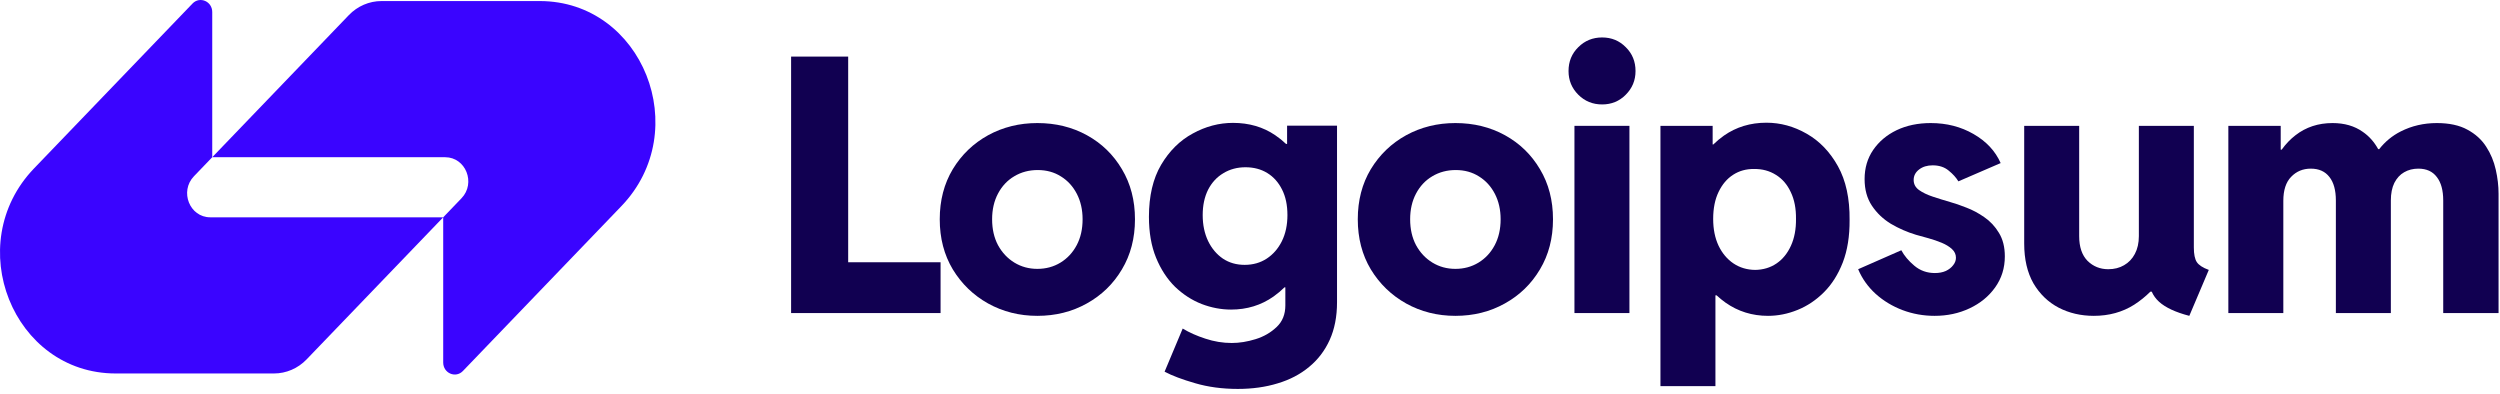
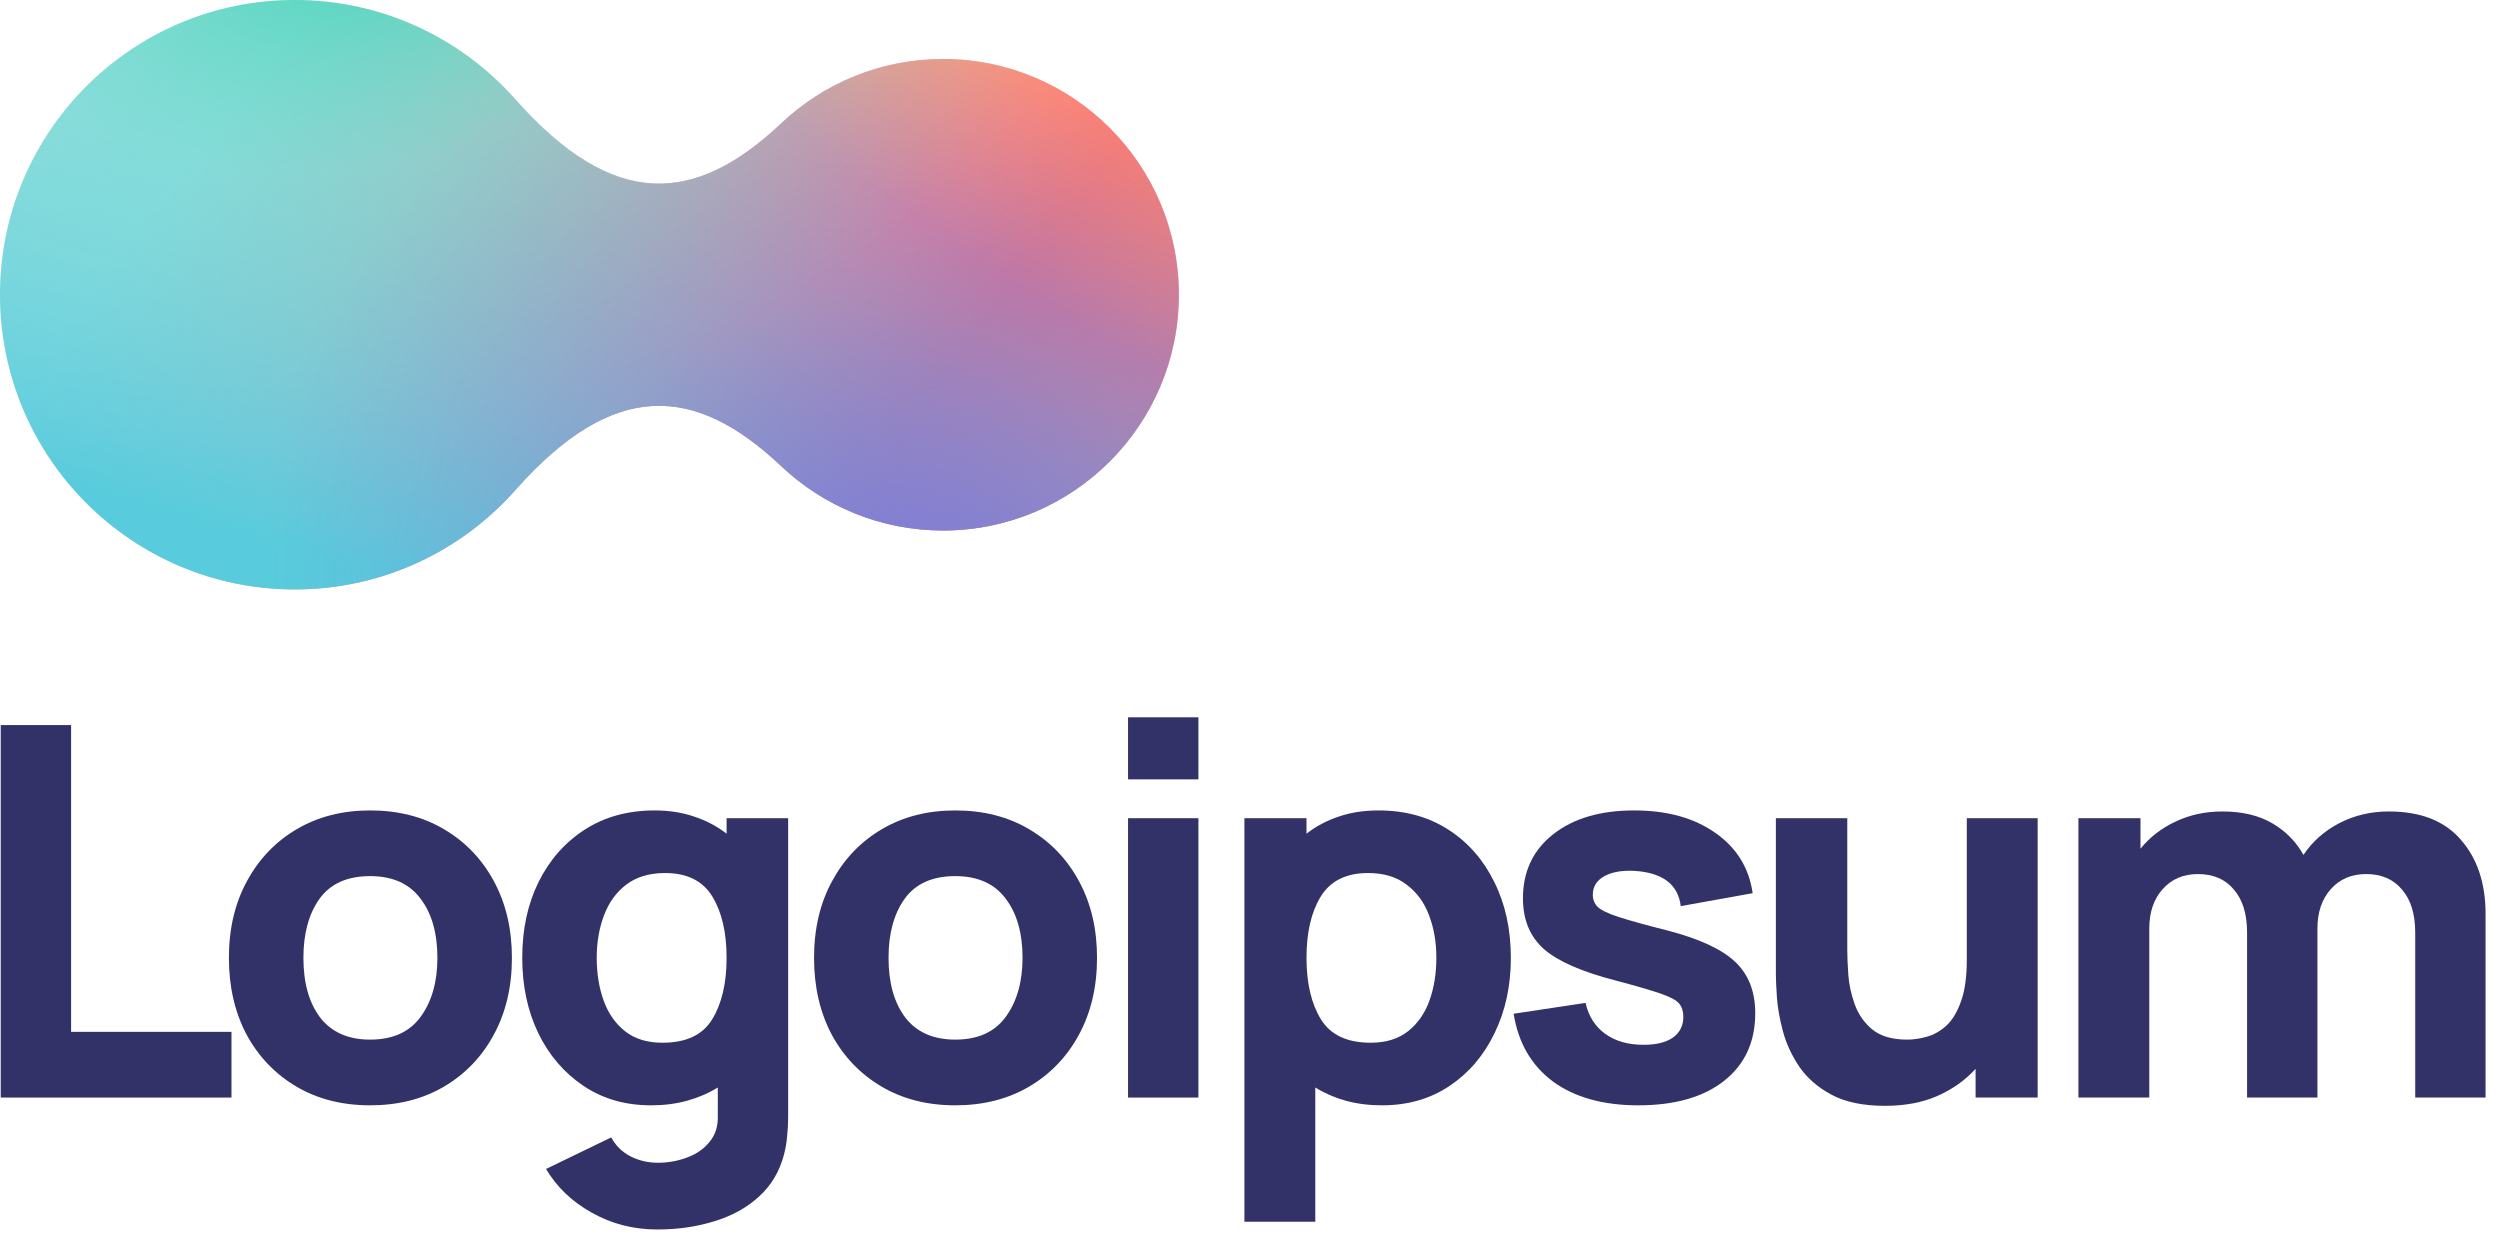
- <svg xmlns="http://www.w3.org/2000/svg" width="267" height="42" viewBox="0 0 267 42" fill="none">
-   <path d="M37.255 1.616C38.18 0.653 39.437 0.113 40.745 0.113C46.632 0.113 52.179 0.113 57.642 0.113C68.63 0.113 74.132 13.933 66.363 22.016L49.439 39.622C48.662 40.43 47.334 39.858 47.334 38.714V23.208L49.289 21.173C50.843 19.556 49.743 16.792 47.545 16.792H22.667L37.255 1.616Z" fill="#3A04FF" />
-   <path d="M32.745 38.384C31.82 39.347 30.563 39.887 29.255 39.887C23.368 39.887 17.821 39.887 12.358 39.887C1.37 39.887 -4.132 26.067 3.637 17.984L20.561 0.378C21.338 -0.43 22.667 0.143 22.667 1.286L22.667 16.792L20.711 18.827C19.157 20.444 20.257 23.208 22.455 23.208L47.334 23.208L32.745 38.384Z" fill="#3A04FF" />
-   <path d="M168.151 13.44V33.435H174.023V13.44H168.151Z" fill="#110051" />
-   <path d="M168.56 10.114C169.254 10.807 170.102 11.154 171.106 11.154C172.109 11.154 172.952 10.807 173.633 10.114C174.327 9.42 174.674 8.578 174.674 7.586C174.674 6.571 174.327 5.722 173.633 5.041C172.952 4.347 172.109 4 171.106 4C170.102 4 169.254 4.347 168.56 5.041C167.866 5.722 167.519 6.571 167.519 7.586C167.519 8.578 167.866 9.42 168.56 10.114Z" fill="#110051" />
-   <path fill-rule="evenodd" clip-rule="evenodd" d="M177.336 41.239V13.44H182.911V15.428H182.984C183.335 15.082 183.713 14.766 184.119 14.481C185.432 13.564 186.943 13.105 188.653 13.105C190.152 13.105 191.583 13.496 192.946 14.276C194.321 15.057 195.436 16.215 196.291 17.751C197.145 19.287 197.56 21.201 197.536 23.493C197.548 25.227 197.306 26.739 196.811 28.027C196.315 29.303 195.646 30.363 194.804 31.205C193.962 32.047 193.02 32.679 191.979 33.1C190.939 33.522 189.886 33.732 188.82 33.732C187.135 33.732 185.624 33.261 184.286 32.32C183.949 32.08 183.63 31.82 183.329 31.539H183.208V41.239H177.336ZM187.445 28.826C188.312 28.814 189.074 28.585 189.731 28.139C190.387 27.693 190.902 27.061 191.273 26.243C191.645 25.426 191.825 24.472 191.812 23.382C191.825 22.267 191.639 21.313 191.255 20.52C190.883 19.715 190.357 19.101 189.675 18.68C188.994 18.247 188.213 18.036 187.334 18.048C186.504 18.036 185.76 18.241 185.104 18.662C184.447 19.083 183.927 19.696 183.543 20.501C183.159 21.294 182.967 22.254 182.967 23.382C182.967 24.472 183.159 25.426 183.543 26.243C183.939 27.061 184.472 27.693 185.141 28.139C185.81 28.585 186.578 28.814 187.445 28.826Z" fill="#110051" />
-   <path d="M203.19 33.119C204.28 33.528 205.42 33.732 206.609 33.732C207.972 33.732 209.217 33.466 210.344 32.933C211.484 32.4 212.394 31.657 213.076 30.703C213.77 29.737 214.116 28.628 214.116 27.377C214.116 26.386 213.906 25.55 213.485 24.868C213.076 24.187 212.555 23.629 211.924 23.196C211.304 22.762 210.666 22.422 210.01 22.174C209.353 21.914 208.777 21.715 208.281 21.579C207.637 21.393 207.018 21.201 206.423 21.003C205.829 20.805 205.339 20.57 204.955 20.297C204.571 20.024 204.379 19.665 204.379 19.219C204.379 18.773 204.571 18.401 204.955 18.104C205.339 17.807 205.822 17.658 206.405 17.658C207.098 17.658 207.668 17.844 208.114 18.216C208.573 18.587 208.919 18.971 209.155 19.368L213.67 17.417C213.101 16.128 212.134 15.094 210.772 14.313C209.421 13.533 207.897 13.143 206.2 13.143C204.838 13.143 203.623 13.397 202.558 13.905C201.505 14.412 200.669 15.119 200.049 16.023C199.442 16.915 199.139 17.949 199.139 19.126C199.139 20.241 199.399 21.189 199.919 21.969C200.44 22.75 201.115 23.394 201.945 23.902C202.787 24.398 203.679 24.788 204.621 25.073C205.03 25.184 205.476 25.308 205.959 25.444C206.454 25.581 206.925 25.742 207.371 25.927C207.817 26.113 208.182 26.336 208.467 26.596C208.752 26.857 208.895 27.166 208.895 27.526C208.895 27.811 208.796 28.077 208.597 28.325C208.412 28.572 208.151 28.777 207.817 28.938C207.482 29.087 207.092 29.161 206.646 29.161C205.804 29.161 205.073 28.901 204.453 28.38C203.834 27.86 203.37 27.309 203.06 26.727L198.451 28.752C198.872 29.756 199.498 30.635 200.328 31.391C201.158 32.134 202.112 32.71 203.19 33.119Z" fill="#110051" />
-   <path d="M237.987 33.435V13.44H243.58V15.986H243.682C244.12 15.377 244.612 14.863 245.16 14.443C246.275 13.576 247.594 13.143 249.118 13.143C250.381 13.143 251.453 13.452 252.333 14.072C253.011 14.534 253.564 15.153 253.992 15.93H254.097C254.73 15.123 255.499 14.491 256.402 14.035C257.579 13.44 258.861 13.143 260.249 13.143C261.574 13.143 262.665 13.378 263.519 13.849C264.374 14.307 265.043 14.914 265.526 15.67C266.009 16.413 266.35 17.231 266.548 18.123C266.747 19.002 266.846 19.857 266.846 20.687V33.435H260.936V21.412C260.936 20.322 260.707 19.485 260.249 18.903C259.803 18.309 259.146 18.011 258.279 18.011C257.709 18.011 257.201 18.141 256.755 18.401C256.322 18.649 255.975 19.027 255.715 19.535C255.467 20.043 255.343 20.669 255.343 21.412V33.435H249.471V21.412C249.471 20.322 249.242 19.485 248.783 18.903C248.325 18.309 247.662 18.011 246.795 18.011C245.953 18.011 245.253 18.302 244.695 18.885C244.138 19.454 243.859 20.309 243.859 21.449V33.435H237.987Z" fill="#110051" />
-   <path d="M223.617 33.732C222.242 33.732 220.991 33.441 219.864 32.859C218.736 32.264 217.838 31.397 217.169 30.257C216.513 29.105 216.184 27.687 216.184 26.002V13.44H222.056V25.221C222.056 26.373 222.354 27.253 222.948 27.86C223.555 28.455 224.293 28.752 225.16 28.752C225.804 28.752 226.368 28.61 226.851 28.325C227.346 28.04 227.73 27.637 228.003 27.117C228.288 26.584 228.43 25.952 228.43 25.221V13.44H234.302V26.429C234.302 27.148 234.408 27.668 234.618 27.99C234.829 28.312 235.256 28.591 235.9 28.826L233.819 33.732C232.345 33.348 231.267 32.846 230.586 32.227C230.243 31.915 229.983 31.556 229.806 31.149H229.657C229.138 31.671 228.562 32.135 227.929 32.543C226.677 33.336 225.24 33.732 223.617 33.732Z" fill="#110051" />
-   <path fill-rule="evenodd" clip-rule="evenodd" d="M155.436 33.732C153.515 33.732 151.762 33.292 150.177 32.413C148.603 31.533 147.346 30.319 146.404 28.771C145.475 27.222 145.011 25.438 145.011 23.419C145.011 21.399 145.475 19.616 146.404 18.067C147.346 16.518 148.603 15.311 150.177 14.443C151.762 13.576 153.515 13.143 155.436 13.143C157.393 13.143 159.158 13.576 160.732 14.443C162.305 15.311 163.55 16.518 164.467 18.067C165.396 19.616 165.86 21.399 165.86 23.419C165.86 25.438 165.396 27.222 164.467 28.771C163.55 30.319 162.299 31.533 160.713 32.413C159.14 33.292 157.381 33.732 155.436 33.732ZM155.436 28.715C156.352 28.715 157.176 28.492 157.907 28.046C158.638 27.6 159.214 26.98 159.635 26.188C160.056 25.395 160.267 24.472 160.267 23.419C160.267 22.403 160.063 21.499 159.654 20.706C159.245 19.913 158.681 19.294 157.963 18.848C157.244 18.389 156.414 18.16 155.473 18.16C154.544 18.16 153.707 18.383 152.964 18.829C152.233 19.262 151.657 19.876 151.236 20.669C150.815 21.461 150.604 22.378 150.604 23.419C150.604 24.472 150.815 25.395 151.236 26.188C151.669 26.98 152.252 27.6 152.983 28.046C153.714 28.492 154.531 28.715 155.436 28.715Z" fill="#110051" />
-   <path fill-rule="evenodd" clip-rule="evenodd" d="M127.631 40.924C129.018 41.332 130.542 41.537 132.202 41.537C133.751 41.537 135.169 41.339 136.458 40.942C137.746 40.558 138.861 39.976 139.802 39.195C140.756 38.415 141.493 37.449 142.014 36.297C142.534 35.144 142.794 33.806 142.794 32.283V13.421H137.461V15.373H137.35C136.995 15.033 136.611 14.723 136.197 14.443C134.909 13.564 133.404 13.124 131.682 13.124C130.195 13.124 128.764 13.502 127.389 14.258C126.014 15.001 124.887 16.116 124.007 17.602C123.14 19.077 122.706 20.929 122.706 23.159C122.706 24.831 122.96 26.287 123.468 27.526C123.976 28.764 124.651 29.799 125.494 30.629C126.349 31.447 127.296 32.06 128.337 32.468C129.378 32.865 130.424 33.063 131.477 33.063C133.175 33.063 134.686 32.599 136.012 31.669C136.431 31.372 136.823 31.043 137.186 30.685H137.275V32.617C137.275 33.571 136.966 34.339 136.346 34.921C135.727 35.516 134.977 35.95 134.098 36.222C133.218 36.495 132.369 36.631 131.552 36.631C130.598 36.631 129.656 36.476 128.727 36.166C127.81 35.869 127.005 35.51 126.312 35.089L124.379 39.697C125.172 40.118 126.256 40.527 127.631 40.924ZM135.287 27.619C134.606 28.064 133.819 28.287 132.927 28.287C132.047 28.287 131.273 28.064 130.604 27.619C129.935 27.16 129.409 26.535 129.025 25.742C128.641 24.936 128.448 24.014 128.448 22.973C128.448 21.932 128.641 21.028 129.025 20.26C129.421 19.492 129.966 18.903 130.66 18.494C131.354 18.073 132.14 17.863 133.02 17.863C133.899 17.863 134.674 18.067 135.343 18.476C136.012 18.885 136.538 19.473 136.922 20.241C137.306 20.997 137.498 21.907 137.498 22.973C137.498 24.026 137.3 24.955 136.904 25.76C136.507 26.553 135.968 27.172 135.287 27.619Z" fill="#110051" />
-   <path fill-rule="evenodd" clip-rule="evenodd" d="M110.79 33.732C108.87 33.732 107.117 33.292 105.531 32.413C103.958 31.533 102.7 30.319 101.759 28.771C100.83 27.222 100.365 25.438 100.365 23.419C100.365 21.399 100.83 19.616 101.759 18.067C102.7 16.518 103.958 15.311 105.531 14.443C107.117 13.576 108.87 13.143 110.79 13.143C112.747 13.143 114.513 13.576 116.086 14.443C117.659 15.311 118.904 16.518 119.821 18.067C120.75 19.616 121.215 21.399 121.215 23.419C121.215 25.438 120.75 27.222 119.821 28.771C118.904 30.319 117.653 31.533 116.067 32.413C114.494 33.292 112.735 33.732 110.79 33.732ZM110.79 28.715C111.707 28.715 112.53 28.492 113.261 28.046C113.992 27.6 114.568 26.98 114.99 26.188C115.411 25.395 115.621 24.472 115.621 23.419C115.621 22.403 115.417 21.499 115.008 20.706C114.599 19.913 114.036 19.294 113.317 18.848C112.599 18.389 111.768 18.16 110.827 18.16C109.898 18.16 109.062 18.383 108.318 18.829C107.587 19.262 107.011 19.876 106.59 20.669C106.169 21.461 105.958 22.378 105.958 23.419C105.958 24.472 106.169 25.395 106.59 26.188C107.024 26.98 107.606 27.6 108.337 28.046C109.068 28.492 109.885 28.715 110.79 28.715Z" fill="#110051" />
-   <path d="M84.49 6.044V33.435H100.453V28.009H90.585V6.044H84.49Z" fill="#110051" />
+ <svg xmlns="http://www.w3.org/2000/svg" id="logo-46" class="gradient" width="123" height="61" viewBox="0 0 123 61" fill="none">
+   <path d="M0.036 54H11.389V50.767H3.498V35.673H0.036V54Z" fill="#333268" class="cneutral" />
+   <path d="M18.211 54.382C19.586 54.382 20.795 54.076 21.839 53.465C22.891 52.846 23.709 51.993 24.295 50.907C24.889 49.813 25.186 48.553 25.186 47.127C25.186 45.71 24.893 44.459 24.308 43.373C23.722 42.278 22.903 41.421 21.851 40.802C20.808 40.182 19.594 39.873 18.211 39.873C16.854 39.873 15.653 40.178 14.61 40.789C13.566 41.4 12.747 42.253 12.153 43.347C11.559 44.433 11.262 45.693 11.262 47.127C11.262 48.544 11.551 49.8 12.128 50.895C12.713 51.981 13.528 52.833 14.571 53.453C15.615 54.072 16.828 54.382 18.211 54.382ZM18.211 51.149C17.134 51.149 16.315 50.788 15.755 50.067C15.203 49.338 14.928 48.358 14.928 47.127C14.928 45.931 15.191 44.964 15.717 44.225C16.251 43.479 17.083 43.105 18.211 43.105C19.306 43.105 20.129 43.47 20.68 44.2C21.24 44.93 21.52 45.905 21.52 47.127C21.52 48.307 21.245 49.274 20.693 50.029C20.15 50.776 19.323 51.149 18.211 51.149Z" fill="#333268" class="cneutral" />
+   <path d="M32.032 54.382C32.677 54.382 33.271 54.305 33.814 54.153C34.365 54 34.866 53.784 35.316 53.504V54.891C35.333 55.4 35.201 55.824 34.921 56.164C34.65 56.511 34.285 56.77 33.827 56.94C33.368 57.118 32.88 57.207 32.363 57.207C31.879 57.207 31.43 57.101 31.014 56.889C30.607 56.677 30.293 56.367 30.072 55.96L26.865 57.513C27.391 58.404 28.142 59.121 29.117 59.664C30.093 60.215 31.166 60.491 32.337 60.491C33.347 60.491 34.285 60.355 35.15 60.084C36.016 59.821 36.745 59.418 37.339 58.874C37.942 58.331 38.353 57.64 38.574 56.8C38.65 56.503 38.701 56.202 38.727 55.896C38.76 55.599 38.777 55.281 38.777 54.942V40.255H35.748V41.018C35.282 40.653 34.751 40.373 34.157 40.178C33.572 39.974 32.923 39.873 32.21 39.873C30.895 39.873 29.75 40.187 28.774 40.815C27.798 41.442 27.039 42.304 26.496 43.398C25.961 44.484 25.694 45.727 25.694 47.127C25.694 48.502 25.957 49.736 26.483 50.831C27.017 51.925 27.76 52.791 28.71 53.427C29.66 54.064 30.768 54.382 32.032 54.382ZM32.592 51.302C31.845 51.302 31.234 51.115 30.759 50.742C30.284 50.368 29.932 49.868 29.703 49.24C29.474 48.604 29.359 47.899 29.359 47.127C29.359 46.364 29.478 45.668 29.716 45.04C29.953 44.404 30.318 43.899 30.81 43.525C31.311 43.144 31.947 42.953 32.719 42.953C33.805 42.953 34.582 43.339 35.048 44.111C35.515 44.874 35.748 45.88 35.748 47.127C35.748 48.374 35.511 49.384 35.036 50.156C34.569 50.92 33.754 51.302 32.592 51.302Z" fill="#333268" class="cneutral" />
+   <path d="M47 54.382C48.374 54.382 49.584 54.076 50.627 53.465C51.679 52.846 52.498 51.993 53.084 50.907C53.677 49.813 53.974 48.553 53.974 47.127C53.974 45.71 53.682 44.459 53.096 43.373C52.511 42.278 51.692 41.421 50.64 40.802C49.596 40.182 48.383 39.873 47 39.873C45.642 39.873 44.442 40.178 43.398 40.789C42.354 41.4 41.536 42.253 40.942 43.347C40.348 44.433 40.051 45.693 40.051 47.127C40.051 48.544 40.339 49.8 40.916 50.895C41.502 51.981 42.316 52.833 43.36 53.453C44.404 54.072 45.617 54.382 47 54.382ZM47 51.149C45.922 51.149 45.103 50.788 44.543 50.067C43.992 49.338 43.716 48.358 43.716 47.127C43.716 45.931 43.979 44.964 44.505 44.225C45.04 43.479 45.871 43.105 47 43.105C48.094 43.105 48.917 43.47 49.469 44.2C50.029 44.93 50.309 45.905 50.309 47.127C50.309 48.307 50.033 49.274 49.482 50.029C48.939 50.776 48.111 51.149 47 51.149Z" fill="#333268" class="cneutral" />
+   <path d="M55.5 38.345H58.962V35.291H55.5V38.345ZM55.5 54H58.962V40.255H55.5V54Z" fill="#333268" class="cneutral" />
+   <path d="M61.225 60.109H64.712V53.504C65.162 53.784 65.659 54 66.201 54.153C66.753 54.305 67.351 54.382 67.996 54.382C69.26 54.382 70.368 54.064 71.318 53.427C72.268 52.791 73.006 51.925 73.532 50.831C74.067 49.736 74.334 48.502 74.334 47.127C74.334 45.727 74.063 44.484 73.52 43.398C72.985 42.304 72.23 41.442 71.254 40.815C70.278 40.187 69.133 39.873 67.818 39.873C67.105 39.873 66.452 39.974 65.858 40.178C65.272 40.373 64.746 40.653 64.28 41.018V40.255H61.225V60.109ZM67.436 51.302C66.282 51.302 65.468 50.92 64.992 50.156C64.517 49.384 64.28 48.374 64.28 47.127C64.28 45.88 64.513 44.874 64.98 44.111C65.455 43.339 66.231 42.953 67.309 42.953C68.081 42.953 68.713 43.144 69.205 43.525C69.706 43.899 70.075 44.404 70.312 45.04C70.55 45.668 70.669 46.364 70.669 47.127C70.669 47.899 70.554 48.604 70.325 49.24C70.096 49.868 69.744 50.368 69.269 50.742C68.794 51.115 68.183 51.302 67.436 51.302Z" fill="#333268" class="cneutral" />
+   <path d="M80.606 54.382C82.404 54.382 83.813 53.979 84.831 53.173C85.849 52.367 86.358 51.259 86.358 49.851C86.358 48.782 86.027 47.938 85.366 47.318C84.712 46.699 83.601 46.185 82.031 45.778C80.962 45.507 80.164 45.286 79.638 45.116C79.121 44.947 78.777 44.781 78.607 44.62C78.446 44.459 78.366 44.259 78.366 44.022C78.366 43.623 78.556 43.318 78.938 43.105C79.329 42.893 79.842 42.809 80.478 42.851C81.827 42.953 82.566 43.53 82.693 44.582L86.231 43.945C86.053 42.698 85.442 41.71 84.398 40.98C83.355 40.242 82.022 39.873 80.402 39.873C78.739 39.873 77.411 40.263 76.418 41.044C75.426 41.824 74.929 42.876 74.929 44.2C74.929 45.252 75.273 46.084 75.96 46.694C76.647 47.297 77.831 47.815 79.511 48.247C80.504 48.51 81.234 48.722 81.7 48.884C82.175 49.045 82.481 49.21 82.617 49.38C82.752 49.541 82.82 49.758 82.82 50.029C82.82 50.462 82.65 50.801 82.311 51.047C81.972 51.285 81.488 51.404 80.86 51.404C80.097 51.404 79.464 51.221 78.964 50.856C78.472 50.492 78.153 49.987 78.009 49.342L74.471 49.876C74.7 51.31 75.345 52.422 76.406 53.211C77.475 53.992 78.875 54.382 80.606 54.382Z" fill="#333268" class="cneutral" />
+   <path d="M92.744 54.407C93.737 54.407 94.602 54.242 95.341 53.911C96.079 53.58 96.698 53.139 97.199 52.587V54H100.253V40.255H96.766V47.229C96.766 48.078 96.668 48.765 96.473 49.291C96.287 49.809 96.045 50.203 95.748 50.474C95.451 50.738 95.133 50.916 94.793 51.009C94.454 51.102 94.136 51.149 93.839 51.149C93.101 51.149 92.528 50.984 92.121 50.653C91.722 50.322 91.433 49.91 91.255 49.418C91.077 48.926 90.971 48.438 90.937 47.955C90.903 47.462 90.886 47.059 90.886 46.745V40.255H87.373V47.967C87.373 48.196 87.39 48.561 87.424 49.062C87.458 49.562 87.556 50.118 87.717 50.729C87.878 51.331 88.145 51.913 88.519 52.473C88.901 53.033 89.431 53.495 90.11 53.86C90.788 54.225 91.667 54.407 92.744 54.407Z" fill="#333268" class="cneutral" />
+   <path d="M102.258 54H105.745V45.676C105.745 44.887 105.961 44.247 106.394 43.755C106.835 43.254 107.416 43.004 108.138 43.004C108.893 43.004 109.483 43.258 109.907 43.767C110.339 44.268 110.556 44.972 110.556 45.88V54H114.018V45.676C114.018 44.887 114.234 44.247 114.667 43.755C115.108 43.254 115.689 43.004 116.41 43.004C117.166 43.004 117.755 43.258 118.179 43.767C118.612 44.268 118.829 44.972 118.829 45.88V54H122.29V44.964C122.29 43.462 121.887 42.248 121.081 41.324C120.284 40.39 119.1 39.924 117.53 39.924C116.648 39.924 115.838 40.114 115.099 40.496C114.361 40.878 113.772 41.4 113.33 42.062C112.974 41.417 112.465 40.899 111.803 40.509C111.141 40.119 110.318 39.924 109.334 39.924C108.502 39.924 107.739 40.089 107.043 40.42C106.347 40.742 105.77 41.188 105.312 41.756V40.255H102.258V54Z" fill="#333268" class="cneutral" />
+   <path d="M-6.39719e-07 14.5C6.0374e-08 6.492 6.492 1.6959e-06 14.5 2.39599e-06C18.842 2.77556e-06 22.738 1.908 25.395 4.932C30.217 10.345 34.204 10.06 38.438 6.064C40.515 4.102 43.317 2.9 46.4 2.9C52.806 2.9 58 8.094 58 14.5C58 20.907 52.806 26.1 46.4 26.1C43.317 26.1 40.515 24.898 38.438 22.936C34.205 18.941 30.219 18.655 25.399 24.064C22.741 27.09 18.844 29 14.5 29C6.492 29 -1.33981e-06 22.508 -6.39719e-07 14.5Z" fill="#F2F5FA" />
+   <path d="M-6.39719e-07 14.5C6.0374e-08 6.492 6.492 1.6959e-06 14.5 2.39599e-06C18.842 2.77556e-06 22.738 1.908 25.395 4.932C30.217 10.345 34.204 10.06 38.438 6.064C40.515 4.102 43.317 2.9 46.4 2.9C52.806 2.9 58 8.094 58 14.5C58 20.907 52.806 26.1 46.4 26.1C43.317 26.1 40.515 24.898 38.438 22.936C34.205 18.941 30.219 18.655 25.399 24.064C22.741 27.09 18.844 29 14.5 29C6.492 29 -1.33981e-06 22.508 -6.39719e-07 14.5Z" fill="url(#paint0_linear_1422_596)" />
+   <path d="M-6.39719e-07 14.5C6.0374e-08 6.492 6.492 1.6959e-06 14.5 2.39599e-06C18.842 2.77556e-06 22.738 1.908 25.395 4.932C30.217 10.345 34.204 10.06 38.438 6.064C40.515 4.102 43.317 2.9 46.4 2.9C52.806 2.9 58 8.094 58 14.5C58 20.907 52.806 26.1 46.4 26.1C43.317 26.1 40.515 24.898 38.438 22.936C34.205 18.941 30.219 18.655 25.399 24.064C22.741 27.09 18.844 29 14.5 29C6.492 29 -1.33981e-06 22.508 -6.39719e-07 14.5Z" fill="url(#paint1_linear_1422_596)" />
+   <path d="M-6.39719e-07 14.5C6.0374e-08 6.492 6.492 1.6959e-06 14.5 2.39599e-06C18.842 2.77556e-06 22.738 1.908 25.395 4.932C30.217 10.345 34.204 10.06 38.438 6.064C40.515 4.102 43.317 2.9 46.4 2.9C52.806 2.9 58 8.094 58 14.5C58 20.907 52.806 26.1 46.4 26.1C43.317 26.1 40.515 24.898 38.438 22.936C34.205 18.941 30.219 18.655 25.399 24.064C22.741 27.09 18.844 29 14.5 29C6.492 29 -1.33981e-06 22.508 -6.39719e-07 14.5Z" fill="url(#paint2_radial_1422_596)" />
+   <path d="M-6.39719e-07 14.5C6.0374e-08 6.492 6.492 1.6959e-06 14.5 2.39599e-06C18.842 2.77556e-06 22.738 1.908 25.395 4.932C30.217 10.345 34.204 10.06 38.438 6.064C40.515 4.102 43.317 2.9 46.4 2.9C52.806 2.9 58 8.094 58 14.5C58 20.907 52.806 26.1 46.4 26.1C43.317 26.1 40.515 24.898 38.438 22.936C34.205 18.941 30.219 18.655 25.399 24.064C22.741 27.09 18.844 29 14.5 29C6.492 29 -1.33981e-06 22.508 -6.39719e-07 14.5Z" fill="url(#paint3_radial_1422_596)" />
+   <path d="M-6.39719e-07 14.5C6.0374e-08 6.492 6.492 1.6959e-06 14.5 2.39599e-06C18.842 2.77556e-06 22.738 1.908 25.395 4.932C30.217 10.345 34.204 10.06 38.438 6.064C40.515 4.102 43.317 2.9 46.4 2.9C52.806 2.9 58 8.094 58 14.5C58 20.907 52.806 26.1 46.4 26.1C43.317 26.1 40.515 24.898 38.438 22.936C34.205 18.941 30.219 18.655 25.399 24.064C22.741 27.09 18.844 29 14.5 29C6.492 29 -1.33981e-06 22.508 -6.39719e-07 14.5Z" fill="url(#paint4_radial_1422_596)" />
+   <defs>
+     <linearGradient id="paint0_linear_1422_596" x1="43.696" y1="21.707" x2="10.304" y2="-4.243" gradientUnits="userSpaceOnUse">
+       <stop class="ccustom" stop-color="#FF557E" />
+       <stop class="ccompli1" offset="0.841" stop-color="#FF5555" stop-opacity="0" />
+     </linearGradient>
+     <linearGradient id="paint1_linear_1422_596" x1="14.502" y1="27.055" x2="23.424" y2="-3.85" gradientUnits="userSpaceOnUse">
+       <stop class="ccompli1" stop-color="#58CCDC" />
+       <stop class="ccompli1" offset="1" stop-color="#58CCDC" stop-opacity="0" />
+     </linearGradient>
+     <radialGradient id="paint2_radial_1422_596" cx="0" cy="0" r="1" gradientUnits="userSpaceOnUse" gradientTransform="translate(45.4879 35.041) rotate(-122.928) scale(37.051 30.3393)">
+       <stop class="ccompli2" stop-color="#8263DB" />
+       <stop offset="0.569" stop-color="#8172DA" stop-opacity="0.26" />
+       <stop class="ccompli2" offset="1" stop-color="#8172DA" stop-opacity="0" />
+     </radialGradient>
+     <radialGradient id="paint3_radial_1422_596" cx="0" cy="0" r="1" gradientUnits="userSpaceOnUse" gradientTransform="translate(18.3021 -4.19503) rotate(77.6745) scale(24.9567 39.2264)">
+       <stop class="ccompli1" stop-color="#41D1B7" />
+       <stop class="ccompli1" offset="0.493" stop-color="#41D1B7" stop-opacity="0.35" />
+       <stop class="ccompli1" offset="1" stop-color="#41D1B7" stop-opacity="0" />
+     </radialGradient>
+     <radialGradient id="paint4_radial_1422_596" cx="0" cy="0" r="1" gradientUnits="userSpaceOnUse" gradientTransform="translate(59.6446 -10.7446) rotate(125.113) scale(27.1121 57.4261)">
+       <stop class="ccompli2" stop-color="#FFEC45" />
+       <stop class="ccompli2" offset="0.549" stop-color="#FFEC45" stop-opacity="0.3" />
+       <stop class="ccompli2" offset="0.961" stop-color="#FFEC45" stop-opacity="0" />
+     </radialGradient>
+   </defs>
</svg>
